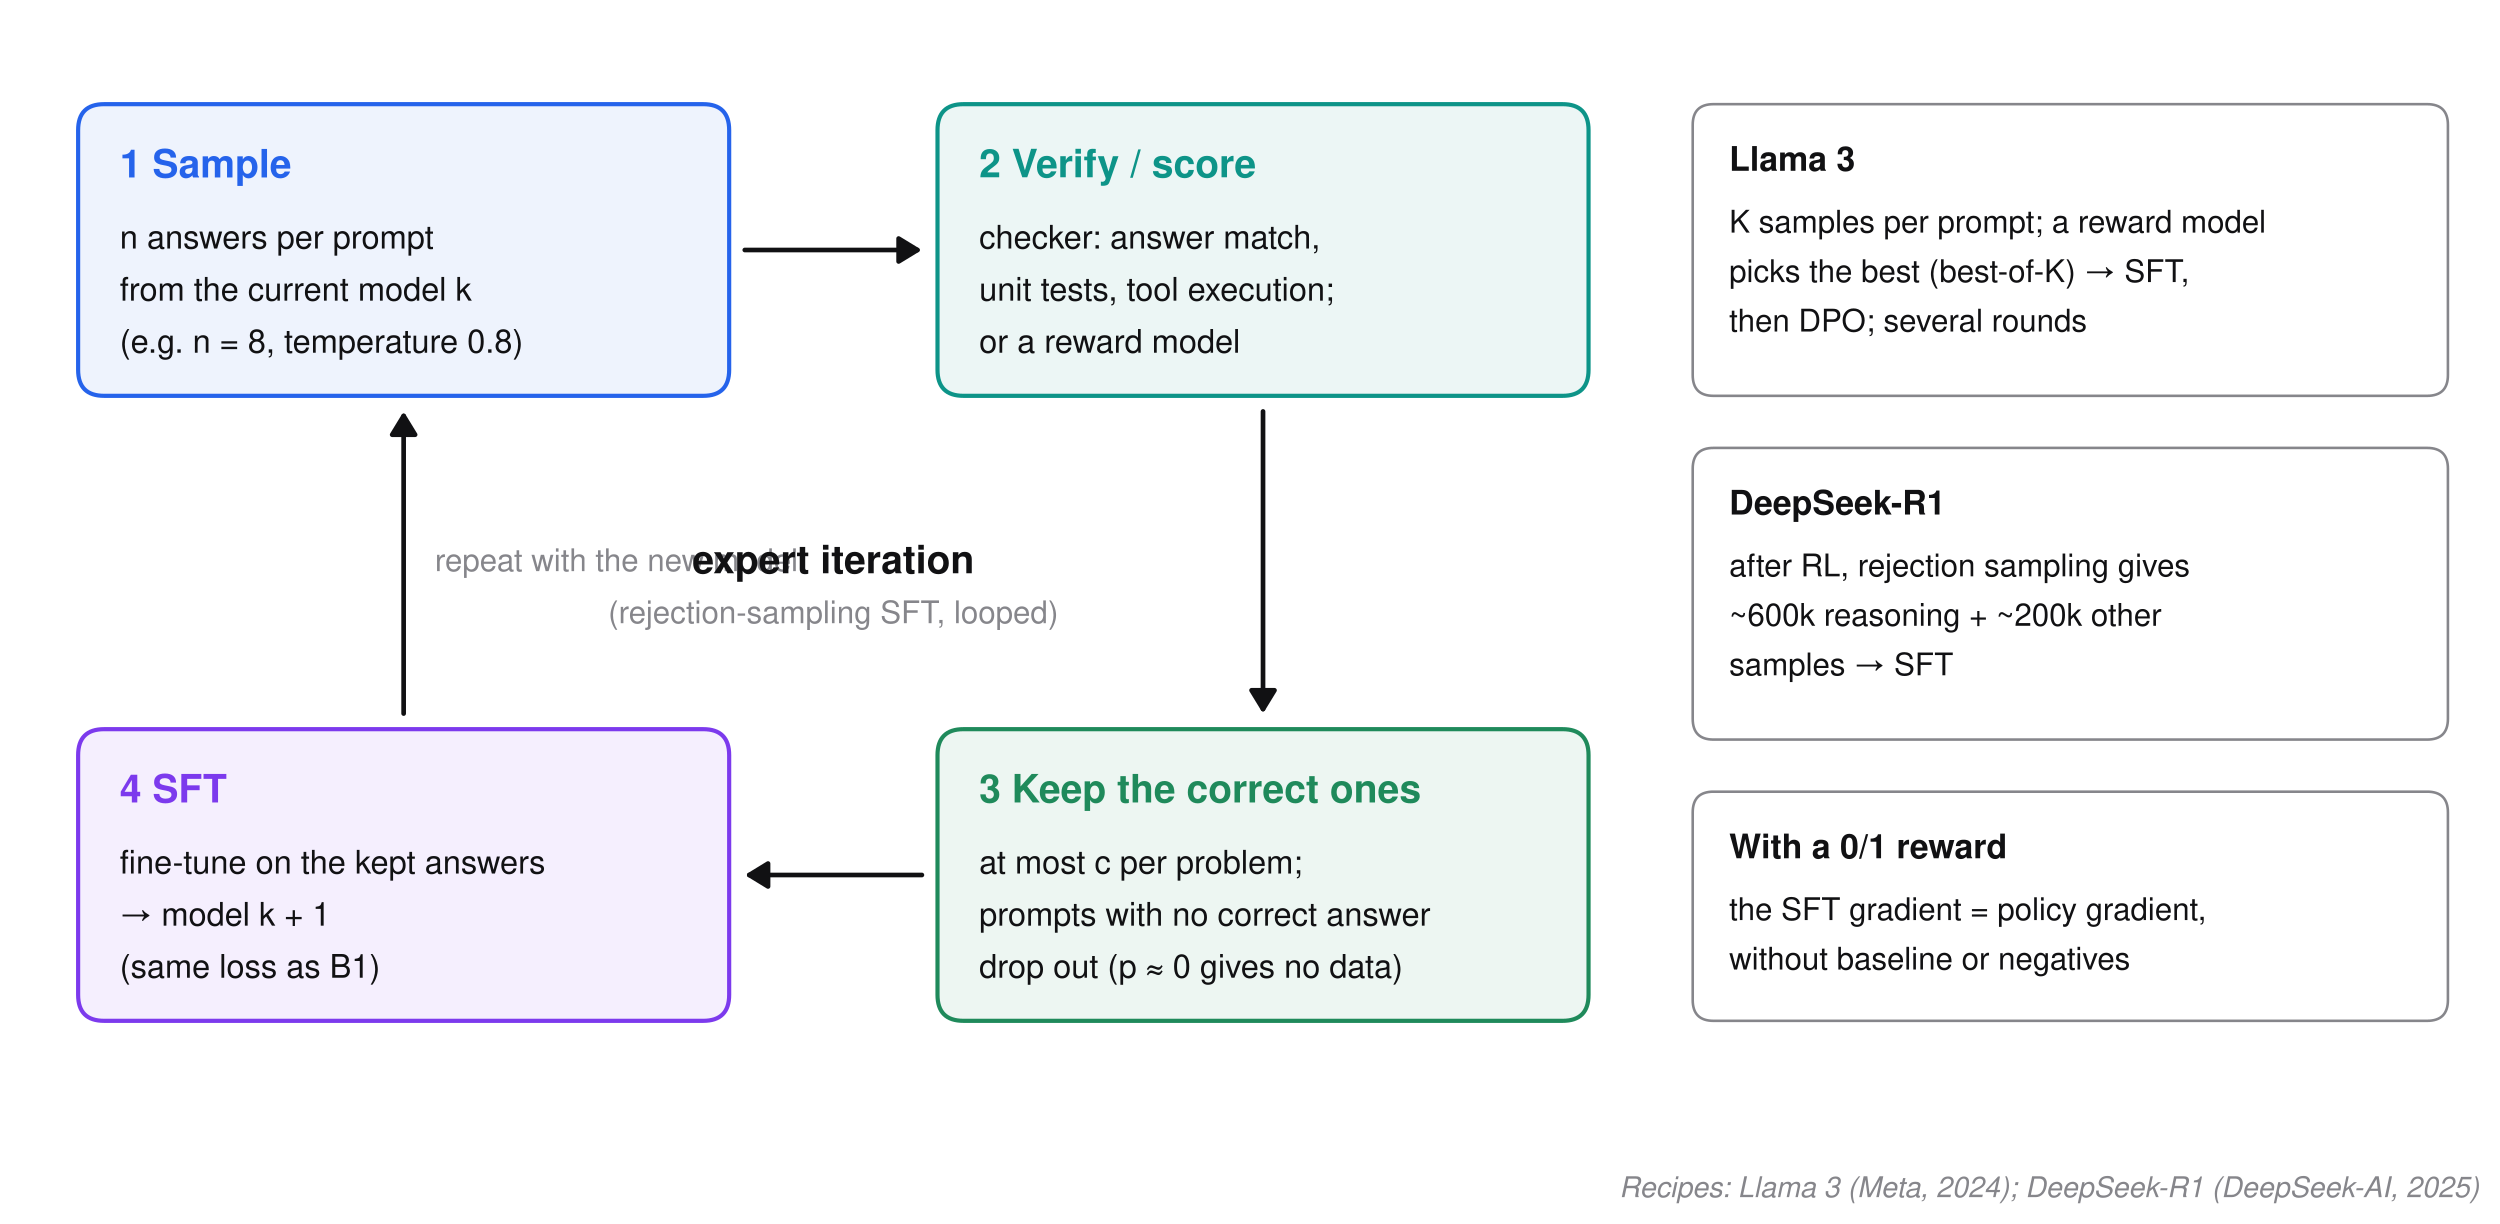
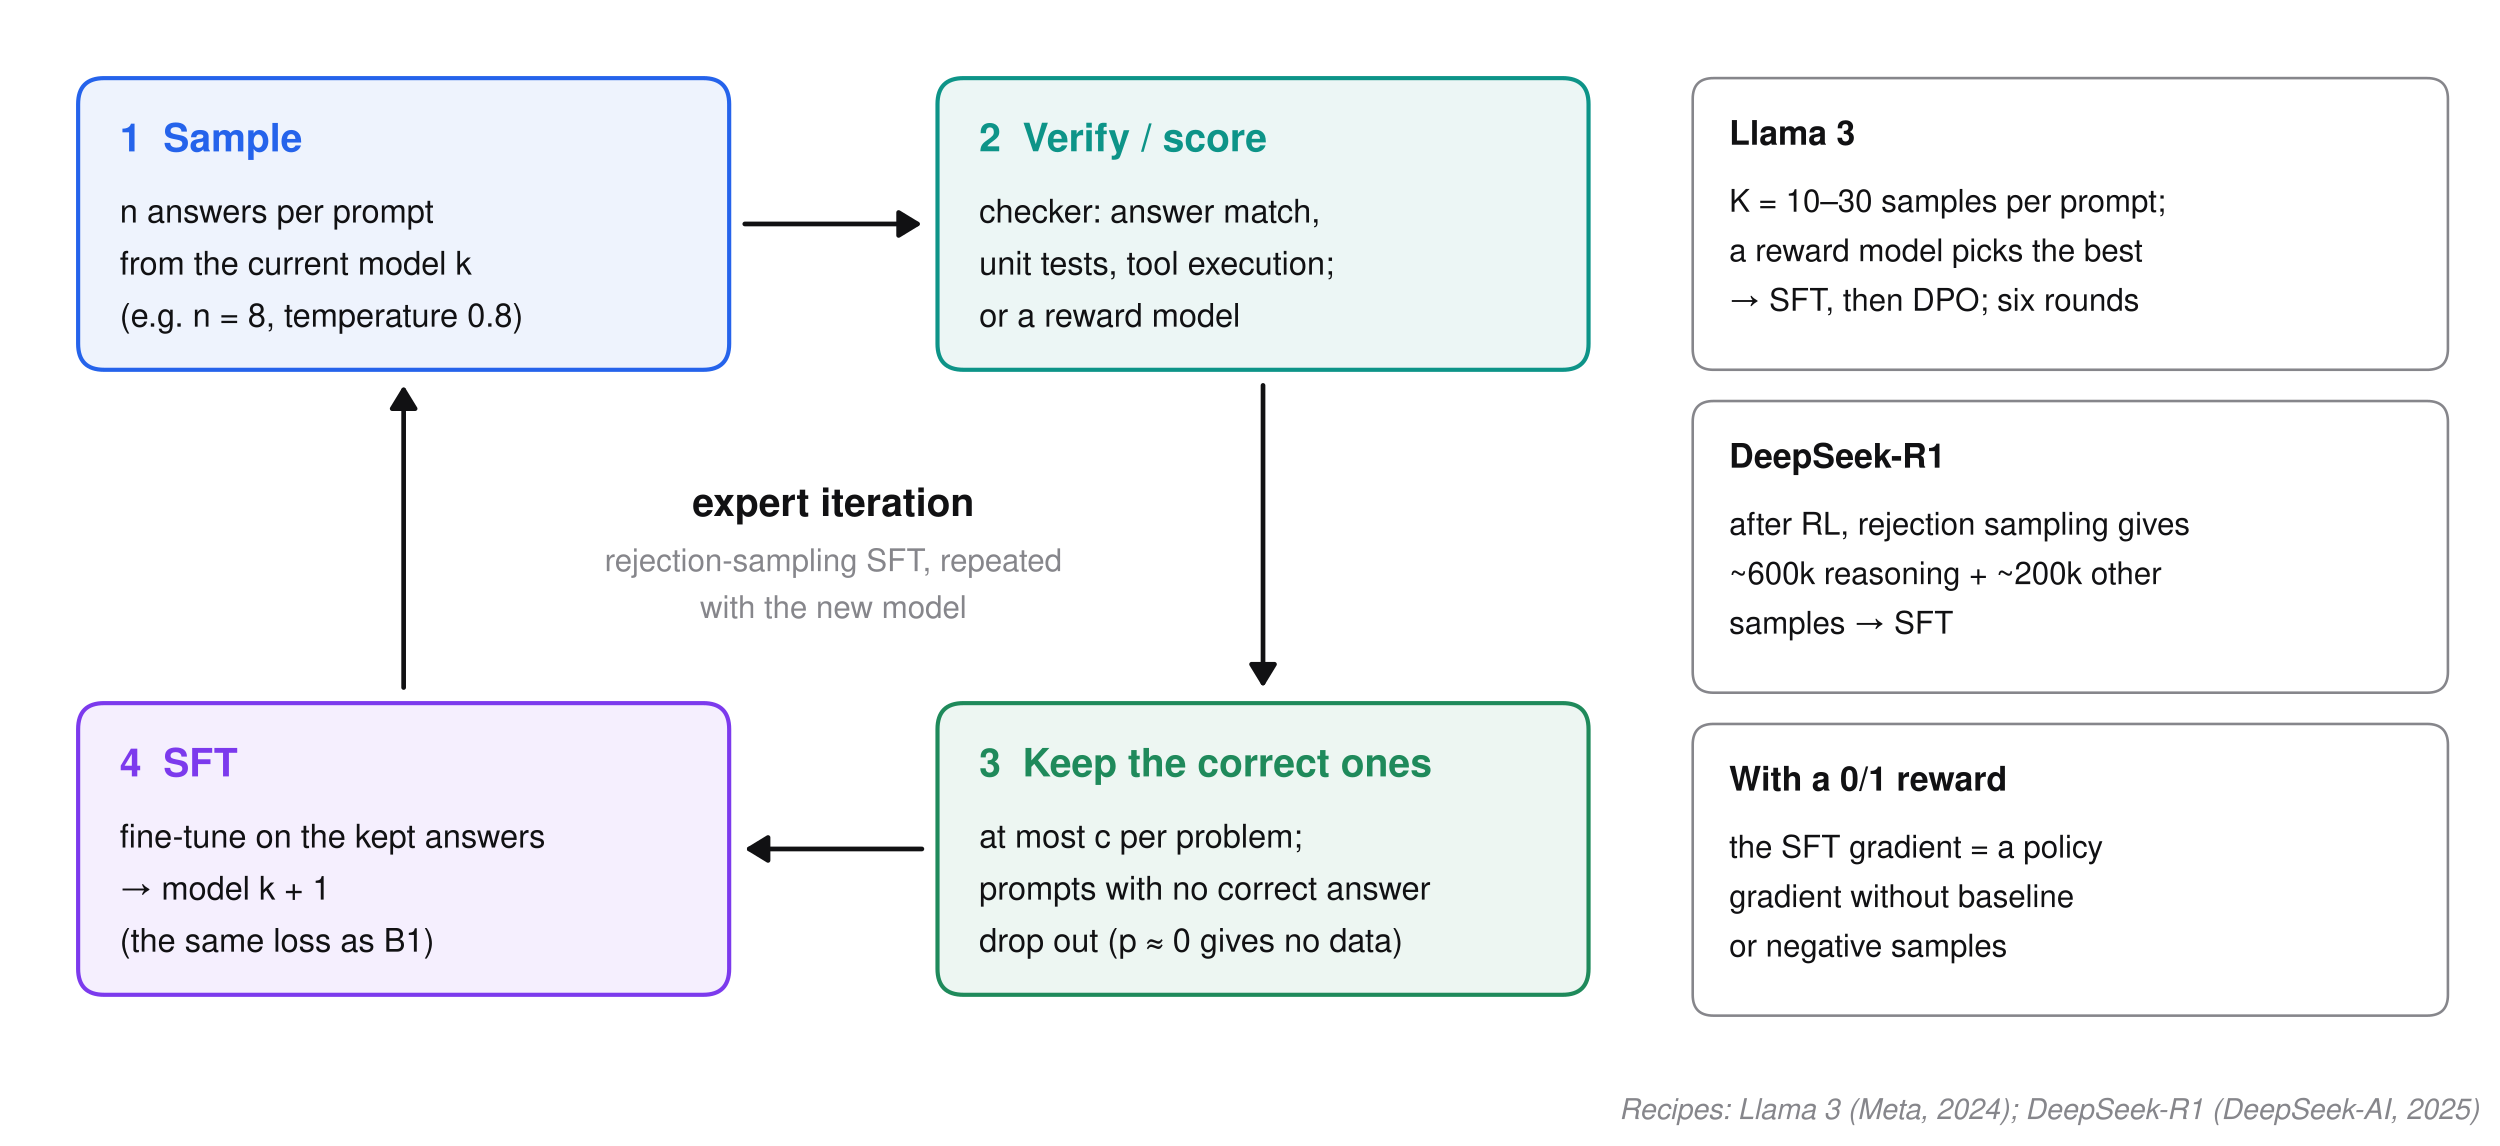
- <svg xmlns="http://www.w3.org/2000/svg" role="img" width="960" height="470" viewBox="0 0 960 470" version="1.1">
+ <svg xmlns="http://www.w3.org/2000/svg" role="img" xml:space="preserve" width="960" height="440" viewBox="0 0 960 440" version="1.1">
  <defs>
-     <style type="text/css">*{stroke-linejoin: round; stroke-linecap: butt}</style>
+     <style type="text/css">*{stroke-linejoin: round; stroke-linecap: butt} text{white-space: pre}</style>
  </defs>
  <g id="figure_1">
    <g id="patch_1">
-       <path d="M 0 470  L 960 470  L 960 0  L 0 0  L 0 470  z " style="fill: none" />
+       <path d="M 0 440  L 960 440  L 960 0  L 0 0  L 0 440  z " style="fill: none" />
    </g>
    <g id="axes_1">
      <g id="patch_2">
-         <path d="M 40 40  L 270 40  Q 280 40 280 50  L 280 142  Q 280 152 270 152  L 40 152  Q 30 152 30 142  L 30 50  Q 30 40 40 40  z " clip-path="url(#pdad6a5c53b)" style="fill: #eef3fd; stroke: #2563eb; stroke-width: 1.6; stroke-linejoin: miter" />
+         <path d="M 40 30  L 270 30  Q 280 30 280 40  L 280 132  Q 280 142 270 142  L 40 142  Q 30 142 30 132  L 30 40  Q 30 30 40 30  z " clip-path="url(#pc1030cf3d9)" style="fill: #eef3fd; stroke: #2563eb; stroke-width: 1.6; stroke-linejoin: miter" />
      </g>
      <g id="patch_3">
-         <path d="M 370 40  L 600 40  Q 610 40 610 50  L 610 142  Q 610 152 600 152  L 370 152  Q 360 152 360 142  L 360 50  Q 360 40 370 40  z " clip-path="url(#pdad6a5c53b)" style="fill: #ecf6f5; stroke: #0d9488; stroke-width: 1.6; stroke-linejoin: miter" />
+         <path d="M 370 30  L 600 30  Q 610 30 610 40  L 610 132  Q 610 142 600 142  L 370 142  Q 360 142 360 132  L 360 40  Q 360 30 370 30  z " clip-path="url(#pc1030cf3d9)" style="fill: #ecf6f5; stroke: #0d9488; stroke-width: 1.6; stroke-linejoin: miter" />
      </g>
      <g id="patch_4">
-         <path d="M 370 280  L 600 280  Q 610 280 610 290  L 610 382  Q 610 392 600 392  L 370 392  Q 360 392 360 382  L 360 290  Q 360 280 370 280  z " clip-path="url(#pdad6a5c53b)" style="fill: #edf6f2; stroke: #1f8a5b; stroke-width: 1.6; stroke-linejoin: miter" />
+         <path d="M 370 270  L 600 270  Q 610 270 610 280  L 610 372  Q 610 382 600 382  L 370 382  Q 360 382 360 372  L 360 280  Q 360 270 370 270  z " clip-path="url(#pc1030cf3d9)" style="fill: #edf6f2; stroke: #1f8a5b; stroke-width: 1.6; stroke-linejoin: miter" />
      </g>
      <g id="patch_5">
-         <path d="M 40 280  L 270 280  Q 280 280 280 290  L 280 382  Q 280 392 270 392  L 40 392  Q 30 392 30 382  L 30 290  Q 30 280 40 280  z " clip-path="url(#pdad6a5c53b)" style="fill: #f5effe; stroke: #7c3aed; stroke-width: 1.6; stroke-linejoin: miter" />
+         <path d="M 40 270  L 270 270  Q 280 270 280 280  L 280 372  Q 280 382 270 382  L 40 382  Q 30 382 30 372  L 30 280  Q 30 270 40 270  z " clip-path="url(#pc1030cf3d9)" style="fill: #f5effe; stroke: #7c3aed; stroke-width: 1.6; stroke-linejoin: miter" />
      </g>
      <g id="patch_6">
-         <path d="M 658 40  L 932 40  Q 940 40 940 48  L 940 144  Q 940 152 932 152  L 658 152  Q 650 152 650 144  L 650 48  Q 650 40 658 40  L 658 40  z " clip-path="url(#pdad6a5c53b)" style="fill: none; stroke: #86868b; stroke-linejoin: miter" />
+         <path d="M 658 30  L 932 30  Q 940 30 940 38  L 940 134  Q 940 142 932 142  L 658 142  Q 650 142 650 134  L 650 38  Q 650 30 658 30  L 658 30  z " clip-path="url(#pc1030cf3d9)" style="fill: none; stroke: #86868b; stroke-linejoin: miter" />
      </g>
      <g id="patch_7">
-         <path d="M 658 172  L 932 172  Q 940 172 940 180  L 940 276  Q 940 284 932 284  L 658 284  Q 650 284 650 276  L 650 180  Q 650 172 658 172  L 658 172  z " clip-path="url(#pdad6a5c53b)" style="fill: none; stroke: #86868b; stroke-linejoin: miter" />
+         <path d="M 658 154  L 932 154  Q 940 154 940 162  L 940 258  Q 940 266 932 266  L 658 266  Q 650 266 650 258  L 650 162  Q 650 154 658 154  L 658 154  z " clip-path="url(#pc1030cf3d9)" style="fill: none; stroke: #86868b; stroke-linejoin: miter" />
      </g>
      <g id="patch_8">
-         <path d="M 658 304  L 932 304  Q 940 304 940 312  L 940 384  Q 940 392 932 392  L 658 392  Q 650 392 650 384  L 650 312  Q 650 304 658 304  L 658 304  z " clip-path="url(#pdad6a5c53b)" style="fill: none; stroke: #86868b; stroke-linejoin: miter" />
+         <path d="M 658 278  L 932 278  Q 940 278 940 286  L 940 382  Q 940 390 932 390  L 658 390  Q 650 390 650 382  L 650 286  Q 650 278 658 278  L 658 278  z " clip-path="url(#pc1030cf3d9)" style="fill: none; stroke: #86868b; stroke-linejoin: miter" />
      </g>
      <g id="patch_9">
-         <path d="M 286 96  Q 320 96 352.274 96  " clip-path="url(#pdad6a5c53b)" style="fill: none; stroke: #111113; stroke-width: 1.8; stroke-linecap: round" />
-         <path d="M 345.074 91.6  L 352.274 96  L 345.074 100.4  z " clip-path="url(#pdad6a5c53b)" style="fill: #111113; stroke: #111113; stroke-width: 1.8; stroke-linecap: round" />
+         <path d="M 286 86  Q 320 86 352.274 86  " clip-path="url(#pc1030cf3d9)" style="fill: none; stroke: #111113; stroke-width: 1.8; stroke-linecap: round" />
+         <path d="M 345.074 81.6  L 352.274 86  L 345.074 90.4  z " clip-path="url(#pc1030cf3d9)" style="fill: #111113; stroke: #111113; stroke-width: 1.8; stroke-linecap: round" />
      </g>
      <g id="patch_10">
-         <path d="M 485 158  Q 485 216 485 272.274  " clip-path="url(#pdad6a5c53b)" style="fill: none; stroke: #111113; stroke-width: 1.8; stroke-linecap: round" />
-         <path d="M 489.4 265.074  L 485 272.274  L 480.6 265.074  z " clip-path="url(#pdad6a5c53b)" style="fill: #111113; stroke: #111113; stroke-width: 1.8; stroke-linecap: round" />
+         <path d="M 485 148  Q 485 206 485 262.274  " clip-path="url(#pc1030cf3d9)" style="fill: none; stroke: #111113; stroke-width: 1.8; stroke-linecap: round" />
+         <path d="M 489.4 255.074  L 485 262.274  L 480.6 255.074  z " clip-path="url(#pc1030cf3d9)" style="fill: #111113; stroke: #111113; stroke-width: 1.8; stroke-linecap: round" />
      </g>
      <g id="patch_11">
-         <path d="M 354 336  Q 320 336 287.726 336  " clip-path="url(#pdad6a5c53b)" style="fill: none; stroke: #111113; stroke-width: 1.8; stroke-linecap: round" />
-         <path d="M 294.926 340.4  L 287.726 336  L 294.926 331.6  z " clip-path="url(#pdad6a5c53b)" style="fill: #111113; stroke: #111113; stroke-width: 1.8; stroke-linecap: round" />
+         <path d="M 354 326  Q 320 326 287.726 326  " clip-path="url(#pc1030cf3d9)" style="fill: none; stroke: #111113; stroke-width: 1.8; stroke-linecap: round" />
+         <path d="M 294.926 330.4  L 287.726 326  L 294.926 321.6  z " clip-path="url(#pc1030cf3d9)" style="fill: #111113; stroke: #111113; stroke-width: 1.8; stroke-linecap: round" />
      </g>
      <g id="patch_12">
-         <path d="M 155 274  Q 155 216 155 159.726  " clip-path="url(#pdad6a5c53b)" style="fill: none; stroke: #111113; stroke-width: 1.8; stroke-linecap: round" />
-         <path d="M 150.6 166.926  L 155 159.726  L 159.4 166.926  z " clip-path="url(#pdad6a5c53b)" style="fill: #111113; stroke: #111113; stroke-width: 1.8; stroke-linecap: round" />
+         <path d="M 155 264  Q 155 206 155 149.726  " clip-path="url(#pc1030cf3d9)" style="fill: none; stroke: #111113; stroke-width: 1.8; stroke-linecap: round" />
+         <path d="M 150.6 156.926  L 155 149.726  L 159.4 156.926  z " clip-path="url(#pc1030cf3d9)" style="fill: #111113; stroke: #111113; stroke-width: 1.8; stroke-linecap: round" />
      </g>
      <g id="text_1">
-         <text style="font-weight: 700; font-size: 15px; font-family: 'Helvetica Neue', Helvetica, Arial, sans-serif, sans-serif; text-anchor: start; fill: #2563eb" x="46" y="68.139" transform="rotate(-0 46 68.13906)">1  Sample</text>
+         <text style="font-weight: 700; font-size: 15px; font-family: 'Helvetica Neue', Helvetica, Arial, sans-serif; text-anchor: start; fill: #2563eb" x="46" y="58.139" transform="rotate(-0 46 58.13906)">1  Sample</text>
      </g>
      <g id="text_2">
-         <text style="font-size: 12.5px; font-family: 'Helvetica Neue', Helvetica, Arial, sans-serif, sans-serif; text-anchor: start; fill: #111113" x="46" y="95.449" transform="rotate(-0 46 95.44922)">n answers per prompt</text>
+         <text style="font-size: 12.5px; font-family: 'Helvetica Neue', Helvetica, Arial, sans-serif; text-anchor: start; fill: #111113" x="46" y="85.449" transform="rotate(-0 46 85.44922)">n answers per prompt</text>
      </g>
      <g id="text_3">
-         <text style="font-size: 12.5px; font-family: 'Helvetica Neue', Helvetica, Arial, sans-serif, sans-serif; text-anchor: start; fill: #111113" x="46" y="115.449" transform="rotate(-0 46 115.4492)">from the current model k</text>
+         <text style="font-size: 12.5px; font-family: 'Helvetica Neue', Helvetica, Arial, sans-serif; text-anchor: start; fill: #111113" x="46" y="105.449" transform="rotate(-0 46 105.4492)">from the current model k</text>
      </g>
      <g id="text_4">
-         <text style="font-size: 12.5px; font-family: 'Helvetica Neue', Helvetica, Arial, sans-serif, sans-serif; text-anchor: start; fill: #111113" x="46" y="135.449" transform="rotate(-0 46 135.4492)">(e.g. n = 8, temperature 0.8)</text>
+         <text style="font-size: 12.5px; font-family: 'Helvetica Neue', Helvetica, Arial, sans-serif; text-anchor: start; fill: #111113" x="46" y="125.449" transform="rotate(-0 46 125.4492)">(e.g. n = 8, temperature 0.8)</text>
      </g>
      <g id="text_5">
-         <text style="font-weight: 700; font-size: 15px; font-family: 'Helvetica Neue', Helvetica, Arial, sans-serif, sans-serif; text-anchor: start; fill: #0d9488" x="376" y="68.08" transform="rotate(-0 376 68.08047)">2  Verify / score</text>
+         <text style="font-weight: 700; font-size: 15px; font-family: 'Helvetica Neue', Helvetica, Arial, sans-serif; text-anchor: start; fill: #0d9488" x="376" y="58.08" transform="rotate(-0 376 58.08047)">2  Verify / score</text>
      </g>
      <g id="text_6">
-         <text style="font-size: 12.5px; font-family: 'Helvetica Neue', Helvetica, Arial, sans-serif, sans-serif; text-anchor: start; fill: #111113" x="376" y="95.449" transform="rotate(-0 376 95.44922)">checker: answer match,</text>
+         <text style="font-size: 12.5px; font-family: 'Helvetica Neue', Helvetica, Arial, sans-serif; text-anchor: start; fill: #111113" x="376" y="85.449" transform="rotate(-0 376 85.44922)">checker: answer match,</text>
      </g>
      <g id="text_7">
-         <text style="font-size: 12.5px; font-family: 'Helvetica Neue', Helvetica, Arial, sans-serif, sans-serif; text-anchor: start; fill: #111113" x="376" y="115.449" transform="rotate(-0 376 115.4492)">unit tests, tool execution;</text>
+         <text style="font-size: 12.5px; font-family: 'Helvetica Neue', Helvetica, Arial, sans-serif; text-anchor: start; fill: #111113" x="376" y="105.449" transform="rotate(-0 376 105.4492)">unit tests, tool execution;</text>
      </g>
      <g id="text_8">
-         <text style="font-size: 12.5px; font-family: 'Helvetica Neue', Helvetica, Arial, sans-serif, sans-serif; text-anchor: start; fill: #111113" x="376" y="135.449" transform="rotate(-0 376 135.4492)">or a reward model</text>
+         <text style="font-size: 12.5px; font-family: 'Helvetica Neue', Helvetica, Arial, sans-serif; text-anchor: start; fill: #111113" x="376" y="125.449" transform="rotate(-0 376 125.4492)">or a reward model</text>
      </g>
      <g id="text_9">
-         <text style="font-weight: 700; font-size: 15px; font-family: 'Helvetica Neue', Helvetica, Arial, sans-serif, sans-serif; text-anchor: start; fill: #1f8a5b" x="376" y="308.139" transform="rotate(-0 376 308.1391)">3  Keep the correct ones</text>
+         <text style="font-weight: 700; font-size: 15px; font-family: 'Helvetica Neue', Helvetica, Arial, sans-serif; text-anchor: start; fill: #1f8a5b" x="376" y="298.139" transform="rotate(-0 376 298.1391)">3  Keep the correct ones</text>
      </g>
      <g id="text_10">
-         <text style="font-size: 12.5px; font-family: 'Helvetica Neue', Helvetica, Arial, sans-serif, sans-serif; text-anchor: start; fill: #111113" x="376" y="335.449" transform="rotate(-0 376 335.4492)">at most c per problem;</text>
+         <text style="font-size: 12.5px; font-family: 'Helvetica Neue', Helvetica, Arial, sans-serif; text-anchor: start; fill: #111113" x="376" y="325.449" transform="rotate(-0 376 325.4492)">at most c per problem;</text>
      </g>
      <g id="text_11">
-         <text style="font-size: 12.5px; font-family: 'Helvetica Neue', Helvetica, Arial, sans-serif, sans-serif; text-anchor: start; fill: #111113" x="376" y="355.449" transform="rotate(-0 376 355.4492)">prompts with no correct answer</text>
+         <text style="font-size: 12.5px; font-family: 'Helvetica Neue', Helvetica, Arial, sans-serif; text-anchor: start; fill: #111113" x="376" y="345.449" transform="rotate(-0 376 345.4492)">prompts with no correct answer</text>
      </g>
      <g id="text_12">
-         <text style="font-size: 12.5px; font-family: 'Helvetica Neue', Helvetica, Arial, sans-serif, sans-serif; text-anchor: start; fill: #111113" x="376" y="375.449" transform="rotate(-0 376 375.4492)">drop out (p ≈ 0 gives no data)</text>
+         <text style="font-size: 12.5px; font-family: 'Helvetica Neue', Helvetica, Arial, sans-serif; text-anchor: start; fill: #111113" x="376" y="365.449" transform="rotate(-0 376 365.4492)">drop out (p ≈ 0 gives no data)</text>
      </g>
      <g id="text_13">
-         <text style="font-weight: 700; font-size: 15px; font-family: 'Helvetica Neue', Helvetica, Arial, sans-serif, sans-serif; text-anchor: start; fill: #7c3aed" x="46" y="308.139" transform="rotate(-0 46 308.1391)">4  SFT</text>
+         <text style="font-weight: 700; font-size: 15px; font-family: 'Helvetica Neue', Helvetica, Arial, sans-serif; text-anchor: start; fill: #7c3aed" x="46" y="298.139" transform="rotate(-0 46 298.1391)">4  SFT</text>
      </g>
      <g id="text_14">
-         <text style="font-size: 12.5px; font-family: 'Helvetica Neue', Helvetica, Arial, sans-serif, sans-serif; text-anchor: start; fill: #111113" x="46" y="335.449" transform="rotate(-0 46 335.4492)">fine-tune on the kept answers</text>
+         <text style="font-size: 12.5px; font-family: 'Helvetica Neue', Helvetica, Arial, sans-serif; text-anchor: start; fill: #111113" x="46" y="325.449" transform="rotate(-0 46 325.4492)">fine-tune on the kept answers</text>
      </g>
      <g id="text_15">
-         <text style="font-size: 12.5px; font-family: 'Helvetica Neue', Helvetica, Arial, sans-serif, sans-serif; text-anchor: start; fill: #111113" x="46" y="355.449" transform="rotate(-0 46 355.4492)">→ model k + 1</text>
+         <text style="font-size: 12.5px; font-family: 'Helvetica Neue', Helvetica, Arial, sans-serif; text-anchor: start; fill: #111113" x="46" y="345.449" transform="rotate(-0 46 345.4492)">→ model k + 1</text>
      </g>
      <g id="text_16">
-         <text style="font-size: 12.5px; font-family: 'Helvetica Neue', Helvetica, Arial, sans-serif, sans-serif; text-anchor: start; fill: #111113" x="46" y="375.449" transform="rotate(-0 46 375.4492)">(same loss as B1)</text>
+         <text style="font-size: 12.5px; font-family: 'Helvetica Neue', Helvetica, Arial, sans-serif; text-anchor: start; fill: #111113" x="46" y="365.449" transform="rotate(-0 46 365.4492)">(the same loss as B1)</text>
      </g>
      <g id="text_17">
-         <text style="font-size: 12px; font-family: 'Helvetica Neue', Helvetica, Arial, sans-serif, sans-serif; text-anchor: start; fill: #86868b" x="167" y="219.311" transform="rotate(-0 167 219.3113)">repeat with the new model</text>
+         <text style="font-weight: 700; font-size: 15px; font-family: 'Helvetica Neue', Helvetica, Arial, sans-serif; text-anchor: middle; fill: #111113" x="320" y="198.139" transform="rotate(-0 320 198.1391)">expert iteration</text>
      </g>
      <g id="text_18">
-         <text style="font-weight: 700; font-size: 15px; font-family: 'Helvetica Neue', Helvetica, Arial, sans-serif, sans-serif; text-anchor: middle; fill: #111113" x="320" y="220.139" transform="rotate(-0 320 220.1391)">expert iteration</text>
+         <text style="font-size: 12px; font-family: 'Helvetica Neue', Helvetica, Arial, sans-serif; text-anchor: middle; fill: #86868b" x="320" y="219.311" transform="rotate(-0 320 219.3113)">rejection-sampling SFT, repeated</text>
      </g>
      <g id="text_19">
-         <text style="font-size: 12px; font-family: 'Helvetica Neue', Helvetica, Arial, sans-serif, sans-serif; text-anchor: middle; fill: #86868b" x="320" y="239.311" transform="rotate(-0 320 239.3113)">(rejection-sampling SFT, looped)</text>
+         <text style="font-size: 12px; font-family: 'Helvetica Neue', Helvetica, Arial, sans-serif; text-anchor: middle; fill: #86868b" x="320" y="237.311" transform="rotate(-0 320 237.3113)">with the new model</text>
      </g>
      <g id="text_20">
-         <text style="font-weight: 700; font-size: 13px; font-family: 'Helvetica Neue', Helvetica, Arial, sans-serif, sans-serif; text-anchor: start; fill: #111113" x="664" y="65.587" transform="rotate(-0 664 65.58719)">Llama 3</text>
+         <text style="font-weight: 700; font-size: 13px; font-family: 'Helvetica Neue', Helvetica, Arial, sans-serif; text-anchor: start; fill: #111113" x="664" y="55.587" transform="rotate(-0 664 55.58719)">Llama 3</text>
      </g>
      <g id="text_21">
-         <text style="font-size: 12px; font-family: 'Helvetica Neue', Helvetica, Arial, sans-serif, sans-serif; text-anchor: start; fill: #111113" x="664" y="89.311" transform="rotate(-0 664 89.31125)">K samples per prompt; a reward model</text>
+         <text style="font-size: 12px; font-family: 'Helvetica Neue', Helvetica, Arial, sans-serif; text-anchor: start; fill: #111113" x="664" y="81.311" transform="rotate(-0 664 81.31125)">K = 10–30 samples per prompt;</text>
      </g>
      <g id="text_22">
-         <text style="font-size: 12px; font-family: 'Helvetica Neue', Helvetica, Arial, sans-serif, sans-serif; text-anchor: start; fill: #111113" x="664" y="108.311" transform="rotate(-0 664 108.3113)">picks the best (best-of-K) → SFT,</text>
+         <text style="font-size: 12px; font-family: 'Helvetica Neue', Helvetica, Arial, sans-serif; text-anchor: start; fill: #111113" x="664" y="100.311" transform="rotate(-0 664 100.3113)">a reward model picks the best</text>
      </g>
      <g id="text_23">
-         <text style="font-size: 12px; font-family: 'Helvetica Neue', Helvetica, Arial, sans-serif, sans-serif; text-anchor: start; fill: #111113" x="664" y="127.311" transform="rotate(-0 664 127.3113)">then DPO; several rounds</text>
+         <text style="font-size: 12px; font-family: 'Helvetica Neue', Helvetica, Arial, sans-serif; text-anchor: start; fill: #111113" x="664" y="119.311" transform="rotate(-0 664 119.3113)">→ SFT, then DPO; six rounds</text>
      </g>
      <g id="text_24">
-         <text style="font-weight: 700; font-size: 13px; font-family: 'Helvetica Neue', Helvetica, Arial, sans-serif, sans-serif; text-anchor: start; fill: #111113" x="664" y="197.587" transform="rotate(-0 664 197.5872)">DeepSeek-R1</text>
+         <text style="font-weight: 700; font-size: 13px; font-family: 'Helvetica Neue', Helvetica, Arial, sans-serif; text-anchor: start; fill: #111113" x="664" y="179.587" transform="rotate(-0 664 179.5872)">DeepSeek-R1</text>
      </g>
      <g id="text_25">
-         <text style="font-size: 12px; font-family: 'Helvetica Neue', Helvetica, Arial, sans-serif, sans-serif; text-anchor: start; fill: #111113" x="664" y="221.311" transform="rotate(-0 664 221.3113)">after RL, rejection sampling gives</text>
+         <text style="font-size: 12px; font-family: 'Helvetica Neue', Helvetica, Arial, sans-serif; text-anchor: start; fill: #111113" x="664" y="205.311" transform="rotate(-0 664 205.3113)">after RL, rejection sampling gives</text>
      </g>
      <g id="text_26">
-         <text style="font-size: 12px; font-family: 'Helvetica Neue', Helvetica, Arial, sans-serif, sans-serif; text-anchor: start; fill: #111113" x="664" y="240.311" transform="rotate(-0 664 240.3113)">~600k reasoning + ~200k other</text>
+         <text style="font-size: 12px; font-family: 'Helvetica Neue', Helvetica, Arial, sans-serif; text-anchor: start; fill: #111113" x="664" y="224.311" transform="rotate(-0 664 224.3113)">~600k reasoning + ~200k other</text>
      </g>
      <g id="text_27">
-         <text style="font-size: 12px; font-family: 'Helvetica Neue', Helvetica, Arial, sans-serif, sans-serif; text-anchor: start; fill: #111113" x="664" y="259.311" transform="rotate(-0 664 259.3112)">samples → SFT</text>
+         <text style="font-size: 12px; font-family: 'Helvetica Neue', Helvetica, Arial, sans-serif; text-anchor: start; fill: #111113" x="664" y="243.311" transform="rotate(-0 664 243.3113)">samples → SFT</text>
      </g>
      <g id="text_28">
-         <text style="font-weight: 700; font-size: 13px; font-family: 'Helvetica Neue', Helvetica, Arial, sans-serif, sans-serif; text-anchor: start; fill: #111113" x="664" y="329.587" transform="rotate(-0 664 329.5872)">With a 0/1 reward</text>
+         <text style="font-weight: 700; font-size: 13px; font-family: 'Helvetica Neue', Helvetica, Arial, sans-serif; text-anchor: start; fill: #111113" x="664" y="303.587" transform="rotate(-0 664 303.5872)">With a 0/1 reward</text>
      </g>
      <g id="text_29">
-         <text style="font-size: 12px; font-family: 'Helvetica Neue', Helvetica, Arial, sans-serif, sans-serif; text-anchor: start; fill: #111113" x="664" y="353.311" transform="rotate(-0 664 353.3112)">the SFT gradient = policy gradient,</text>
+         <text style="font-size: 12px; font-family: 'Helvetica Neue', Helvetica, Arial, sans-serif; text-anchor: start; fill: #111113" x="664" y="329.311" transform="rotate(-0 664 329.3112)">the SFT gradient = a policy</text>
      </g>
      <g id="text_30">
-         <text style="font-size: 12px; font-family: 'Helvetica Neue', Helvetica, Arial, sans-serif, sans-serif; text-anchor: start; fill: #111113" x="664" y="372.311" transform="rotate(-0 664 372.3112)">without baseline or negatives</text>
+         <text style="font-size: 12px; font-family: 'Helvetica Neue', Helvetica, Arial, sans-serif; text-anchor: start; fill: #111113" x="664" y="348.311" transform="rotate(-0 664 348.3112)">gradient without baseline</text>
+       </g>
+       <g id="text_31">
+         <text style="font-size: 12px; font-family: 'Helvetica Neue', Helvetica, Arial, sans-serif; text-anchor: start; fill: #111113" x="664" y="367.311" transform="rotate(-0 664 367.3112)">or negative samples</text>
      </g>
    </g>
-     <g id="text_31">
-       <text style="font-style: italic; font-size: 11px; font-family: 'Helvetica Neue', Helvetica, Arial, sans-serif, sans-serif; text-anchor: end; fill: #86868b" x="952" y="459.712" transform="rotate(-0 952 459.7123)">Recipes: Llama 3 (Meta, 2024); DeepSeek-R1 (DeepSeek-AI, 2025)</text>
+     <g id="text_32">
+       <text style="font-style: italic; font-size: 11px; font-family: 'Helvetica Neue', Helvetica, Arial, sans-serif; text-anchor: end; fill: #86868b" x="952" y="429.712" transform="rotate(-0 952 429.7123)">Recipes: Llama 3 (Meta, 2024); DeepSeek-R1 (DeepSeek-AI, 2025)</text>
    </g>
  </g>
  <defs>
-     <clipPath id="pdad6a5c53b">
-       <rect x="0" y="0" width="960" height="470" />
+     <clipPath id="pc1030cf3d9">
+       <rect x="0" y="0" width="960" height="440" />
    </clipPath>
  </defs>
</svg>
